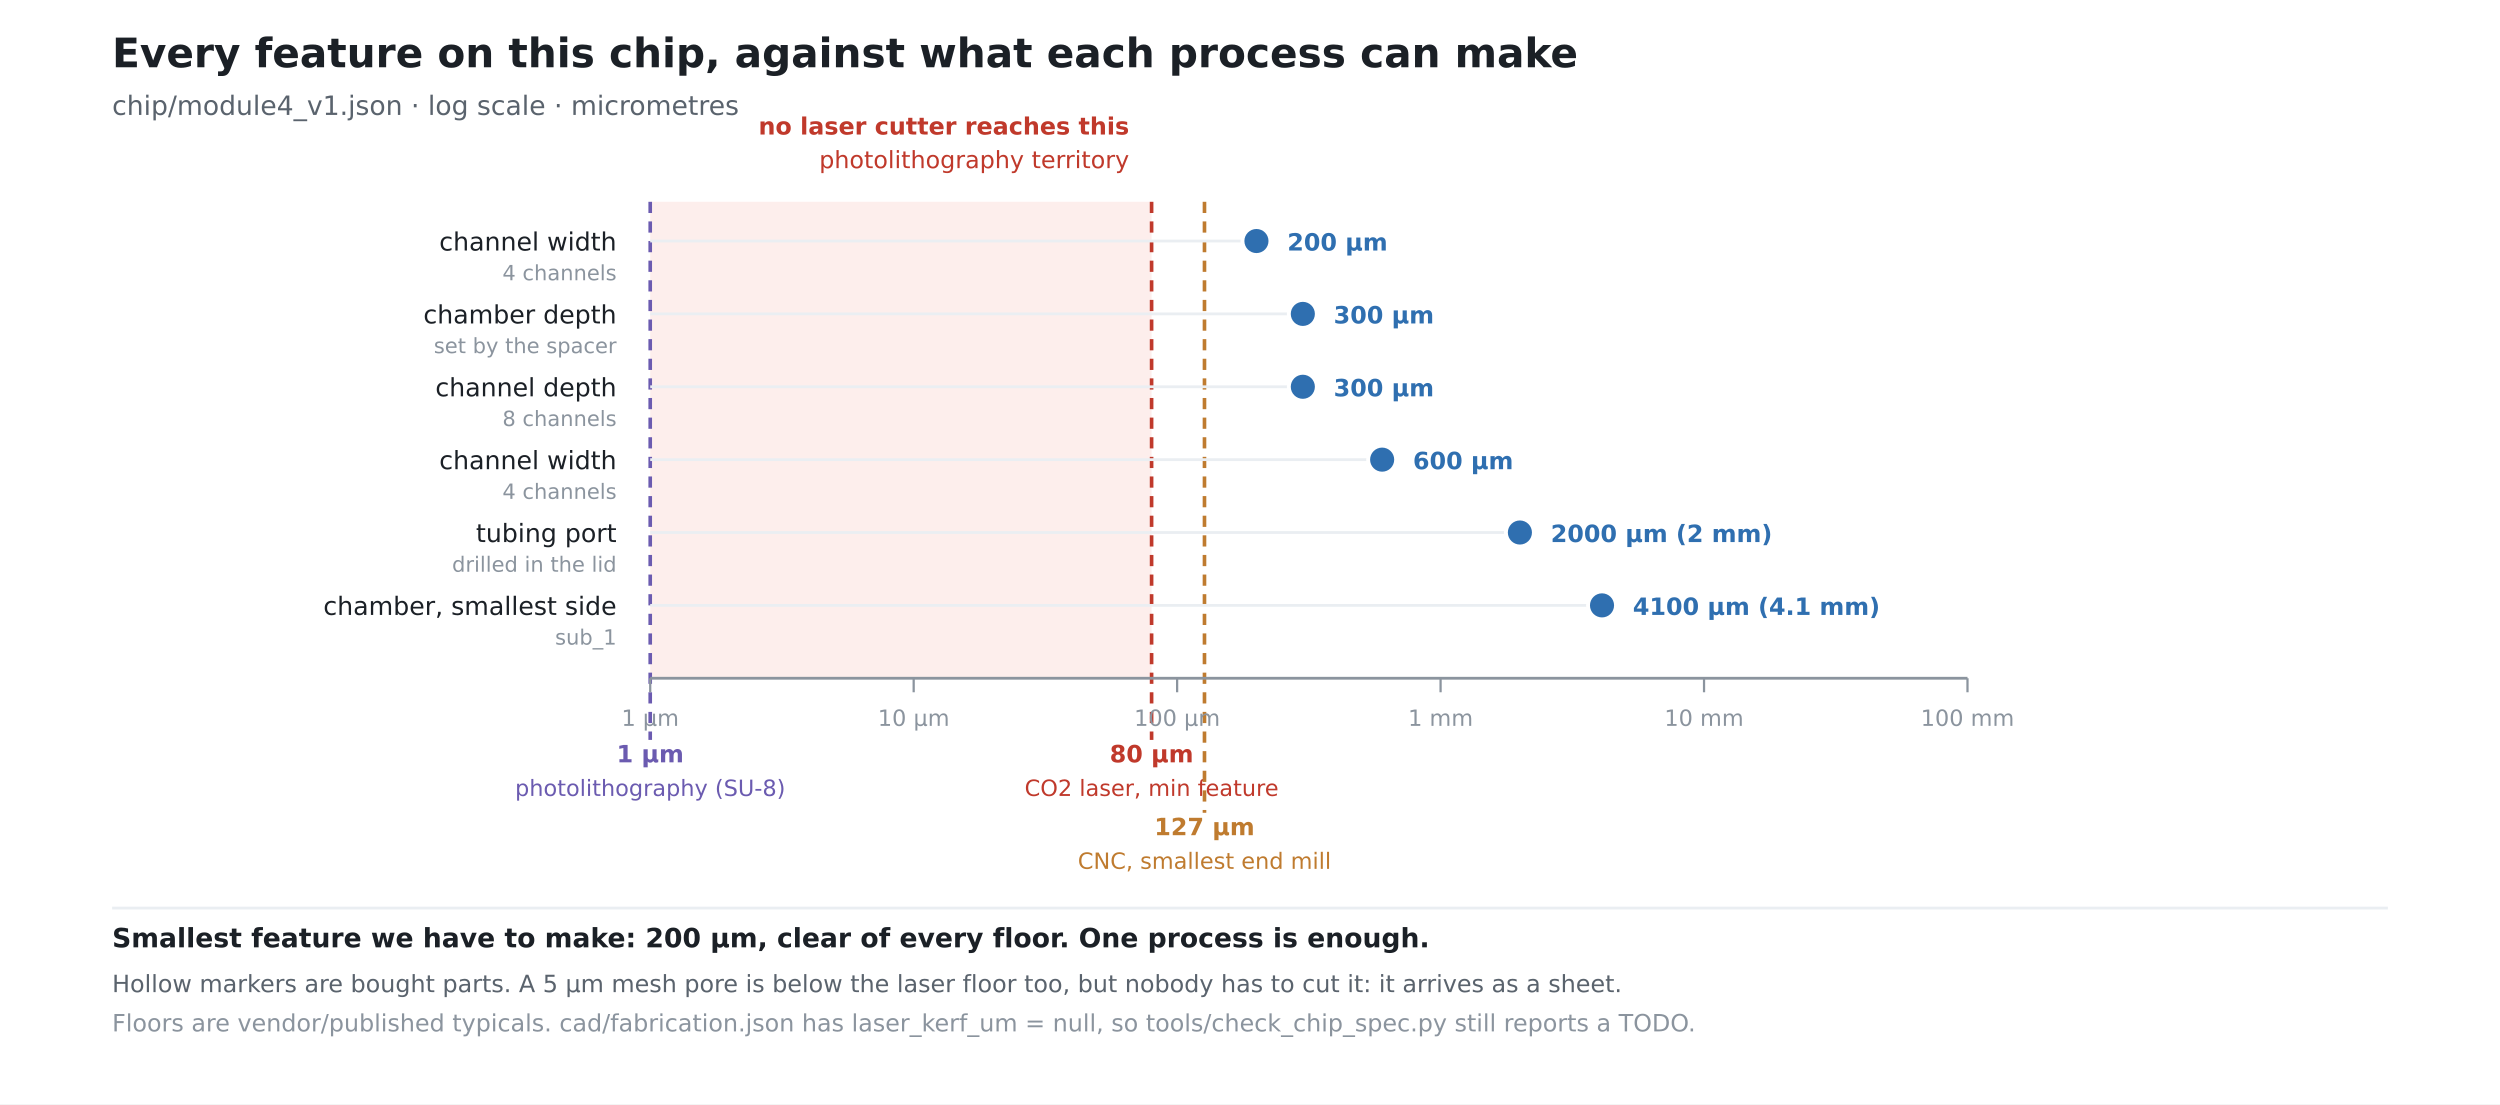
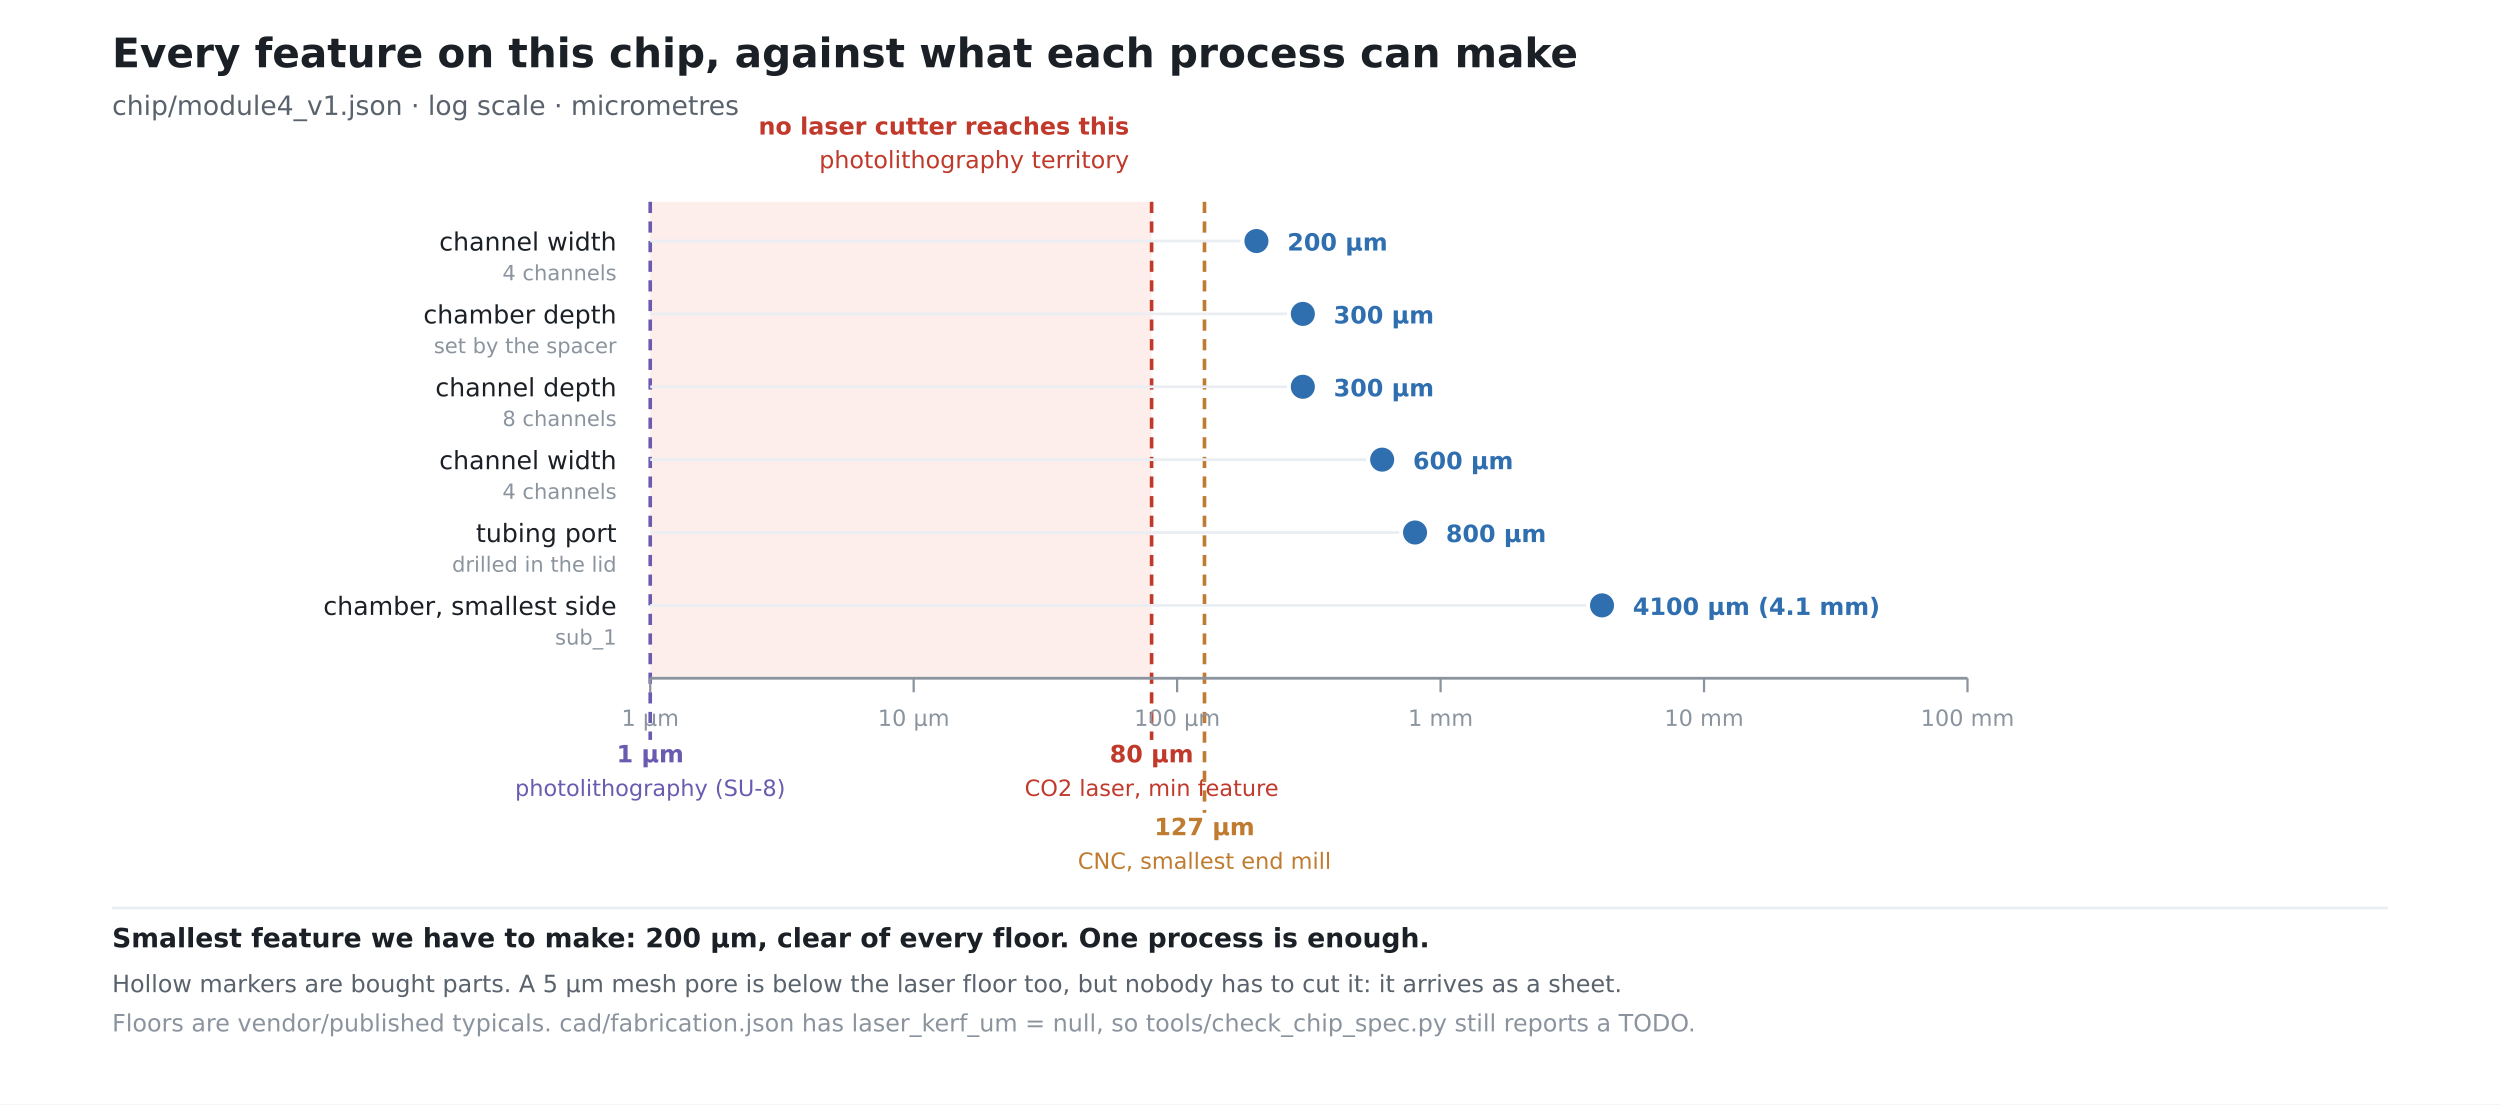
<svg xmlns="http://www.w3.org/2000/svg" width="892" height="394" viewBox="0 0 892 394" role="img" aria-label="module4_v1: feature sizes against the process floors">
  <rect width="892" height="394" fill="#ffffff" />
  <text x="40" y="24" font-family="DejaVu Sans, Helvetica, Arial, sans-serif" font-size="14.5" fill="#1b2026" text-anchor="start" font-weight="bold">Every feature on this chip, against what each process can make</text>
  <text x="40" y="41" font-family="DejaVu Sans, Helvetica, Arial, sans-serif" font-size="9.5" fill="#5a636d" text-anchor="start">chip/module4_v1.json   ·   log scale   ·   micrometres</text>
  <rect x="232" y="72" width="178.89" height="170" fill="#fdeeec" stroke="none" />
  <text x="402.89" y="48" font-family="DejaVu Sans, Helvetica, Arial, sans-serif" font-size="8.5" fill="#c0392b" text-anchor="end" font-weight="bold">no laser cutter reaches this</text>
  <text x="402.89" y="60" font-family="DejaVu Sans, Helvetica, Arial, sans-serif" font-size="8.5" fill="#c0392b" text-anchor="end">photolithography territory</text>
  <line x1="232" y1="72" x2="232" y2="264" stroke="#6b5bb0" stroke-width="1.3" stroke-dasharray="4 3" />
  <text x="232" y="272" font-family="DejaVu Sans, Helvetica, Arial, sans-serif" font-size="8.5" fill="#6b5bb0" text-anchor="middle" font-weight="bold">1 µm</text>
  <text x="232" y="284" font-family="DejaVu Sans, Helvetica, Arial, sans-serif" font-size="8" fill="#6b5bb0" text-anchor="middle">photolithography (SU-8)</text>
  <line x1="410.89" y1="72" x2="410.89" y2="264" stroke="#c0392b" stroke-width="1.3" stroke-dasharray="4 3" />
  <text x="410.89" y="272" font-family="DejaVu Sans, Helvetica, Arial, sans-serif" font-size="8.5" fill="#c0392b" text-anchor="middle" font-weight="bold">80 µm</text>
  <text x="410.89" y="284" font-family="DejaVu Sans, Helvetica, Arial, sans-serif" font-size="8" fill="#c0392b" text-anchor="middle">CO2 laser, min feature</text>
  <line x1="429.76" y1="72" x2="429.76" y2="290" stroke="#bf7b2f" stroke-width="1.3" stroke-dasharray="4 3" />
  <text x="429.76" y="298" font-family="DejaVu Sans, Helvetica, Arial, sans-serif" font-size="8.5" fill="#bf7b2f" text-anchor="middle" font-weight="bold">127 µm</text>
  <text x="429.76" y="310" font-family="DejaVu Sans, Helvetica, Arial, sans-serif" font-size="8" fill="#bf7b2f" text-anchor="middle">CNC, smallest end mill</text>
  <line x1="232" y1="242" x2="232" y2="247" stroke="#8b949e" stroke-width="0.8" />
  <text x="232" y="259" font-family="DejaVu Sans, Helvetica, Arial, sans-serif" font-size="8" fill="#8b949e" text-anchor="middle">1 µm</text>
  <line x1="326" y1="242" x2="326" y2="247" stroke="#8b949e" stroke-width="0.8" />
  <text x="326" y="259" font-family="DejaVu Sans, Helvetica, Arial, sans-serif" font-size="8" fill="#8b949e" text-anchor="middle">10 µm</text>
  <line x1="420" y1="242" x2="420" y2="247" stroke="#8b949e" stroke-width="0.8" />
  <text x="420" y="259" font-family="DejaVu Sans, Helvetica, Arial, sans-serif" font-size="8" fill="#8b949e" text-anchor="middle">100 µm</text>
  <line x1="514" y1="242" x2="514" y2="247" stroke="#8b949e" stroke-width="0.8" />
  <text x="514" y="259" font-family="DejaVu Sans, Helvetica, Arial, sans-serif" font-size="8" fill="#8b949e" text-anchor="middle">1 mm</text>
  <line x1="608" y1="242" x2="608" y2="247" stroke="#8b949e" stroke-width="0.8" />
  <text x="608" y="259" font-family="DejaVu Sans, Helvetica, Arial, sans-serif" font-size="8" fill="#8b949e" text-anchor="middle">10 mm</text>
  <line x1="702" y1="242" x2="702" y2="247" stroke="#8b949e" stroke-width="0.8" />
  <text x="702" y="259" font-family="DejaVu Sans, Helvetica, Arial, sans-serif" font-size="8" fill="#8b949e" text-anchor="middle">100 mm</text>
  <line x1="232" y1="242" x2="702" y2="242" stroke="#8b949e" stroke-width="1" />
  <line x1="232" y1="86" x2="448.3" y2="86" stroke="#eaeef2" stroke-width="1" />
  <circle cx="448.3" cy="86" r="5" fill="#2f6fb0" stroke="#ffffff" stroke-width="1.4" />
  <text x="220" y="89.4" font-family="DejaVu Sans, Helvetica, Arial, sans-serif" font-size="9" fill="#1b2026" text-anchor="end">channel width</text>
  <text x="220" y="100" font-family="DejaVu Sans, Helvetica, Arial, sans-serif" font-size="7.5" fill="#8b949e" text-anchor="end">4 channels</text>
  <text x="459.3" y="89.4" font-family="DejaVu Sans, Helvetica, Arial, sans-serif" font-size="8.5" fill="#2f6fb0" text-anchor="start" font-weight="bold">200 µm</text>
  <line x1="232" y1="112" x2="464.85" y2="112" stroke="#eaeef2" stroke-width="1" />
  <circle cx="464.85" cy="112" r="5" fill="#2f6fb0" stroke="#ffffff" stroke-width="1.4" />
  <text x="220" y="115.4" font-family="DejaVu Sans, Helvetica, Arial, sans-serif" font-size="9" fill="#1b2026" text-anchor="end">chamber depth</text>
  <text x="220" y="126" font-family="DejaVu Sans, Helvetica, Arial, sans-serif" font-size="7.5" fill="#8b949e" text-anchor="end">set by the spacer</text>
  <text x="475.85" y="115.4" font-family="DejaVu Sans, Helvetica, Arial, sans-serif" font-size="8.5" fill="#2f6fb0" text-anchor="start" font-weight="bold">300 µm</text>
  <line x1="232" y1="138" x2="464.85" y2="138" stroke="#eaeef2" stroke-width="1" />
  <circle cx="464.85" cy="138" r="5" fill="#2f6fb0" stroke="#ffffff" stroke-width="1.4" />
  <text x="220" y="141.4" font-family="DejaVu Sans, Helvetica, Arial, sans-serif" font-size="9" fill="#1b2026" text-anchor="end">channel depth</text>
  <text x="220" y="152" font-family="DejaVu Sans, Helvetica, Arial, sans-serif" font-size="7.5" fill="#8b949e" text-anchor="end">8 channels</text>
  <text x="475.85" y="141.4" font-family="DejaVu Sans, Helvetica, Arial, sans-serif" font-size="8.5" fill="#2f6fb0" text-anchor="start" font-weight="bold">300 µm</text>
  <line x1="232" y1="164" x2="493.15" y2="164" stroke="#eaeef2" stroke-width="1" />
  <circle cx="493.15" cy="164" r="5" fill="#2f6fb0" stroke="#ffffff" stroke-width="1.4" />
  <text x="220" y="167.4" font-family="DejaVu Sans, Helvetica, Arial, sans-serif" font-size="9" fill="#1b2026" text-anchor="end">channel width</text>
  <text x="220" y="178" font-family="DejaVu Sans, Helvetica, Arial, sans-serif" font-size="7.5" fill="#8b949e" text-anchor="end">4 channels</text>
  <text x="504.15" y="167.4" font-family="DejaVu Sans, Helvetica, Arial, sans-serif" font-size="8.5" fill="#2f6fb0" text-anchor="start" font-weight="bold">600 µm</text>
-   <line x1="232" y1="190" x2="542.3" y2="190" stroke="#eaeef2" stroke-width="1" />
-   <circle cx="542.3" cy="190" r="5" fill="#2f6fb0" stroke="#ffffff" stroke-width="1.4" />
+   <line x1="232" y1="190" x2="504.89" y2="190" stroke="#eaeef2" stroke-width="1" />
+   <circle cx="504.89" cy="190" r="5" fill="#2f6fb0" stroke="#ffffff" stroke-width="1.4" />
  <text x="220" y="193.4" font-family="DejaVu Sans, Helvetica, Arial, sans-serif" font-size="9" fill="#1b2026" text-anchor="end">tubing port</text>
  <text x="220" y="204" font-family="DejaVu Sans, Helvetica, Arial, sans-serif" font-size="7.5" fill="#8b949e" text-anchor="end">drilled in the lid</text>
-   <text x="553.3" y="193.4" font-family="DejaVu Sans, Helvetica, Arial, sans-serif" font-size="8.5" fill="#2f6fb0" text-anchor="start" font-weight="bold">2000 µm  (2 mm)</text>
+   <text x="515.89" y="193.4" font-family="DejaVu Sans, Helvetica, Arial, sans-serif" font-size="8.5" fill="#2f6fb0" text-anchor="start" font-weight="bold">800 µm</text>
  <line x1="232" y1="216" x2="571.6" y2="216" stroke="#eaeef2" stroke-width="1" />
  <circle cx="571.6" cy="216" r="5" fill="#2f6fb0" stroke="#ffffff" stroke-width="1.4" />
  <text x="220" y="219.4" font-family="DejaVu Sans, Helvetica, Arial, sans-serif" font-size="9" fill="#1b2026" text-anchor="end">chamber, smallest side</text>
  <text x="220" y="230" font-family="DejaVu Sans, Helvetica, Arial, sans-serif" font-size="7.5" fill="#8b949e" text-anchor="end">sub_1</text>
  <text x="582.6" y="219.4" font-family="DejaVu Sans, Helvetica, Arial, sans-serif" font-size="8.5" fill="#2f6fb0" text-anchor="start" font-weight="bold">4100 µm  (4.1 mm)</text>
  <line x1="40" y1="324" x2="852" y2="324" stroke="#eaeef2" stroke-width="1" />
  <text x="40" y="338" font-family="DejaVu Sans, Helvetica, Arial, sans-serif" font-size="9.5" fill="#1b2026" text-anchor="start" font-weight="bold">Smallest feature we have to make: 200 µm, clear of every floor. One process is enough.</text>
  <text x="40" y="354" font-family="DejaVu Sans, Helvetica, Arial, sans-serif" font-size="8.5" fill="#5a636d" text-anchor="start">Hollow markers are bought parts. A 5 µm mesh pore is below the laser floor too, but nobody has to cut it: it arrives as a sheet.</text>
  <text x="40" y="368" font-family="DejaVu Sans, Helvetica, Arial, sans-serif" font-size="8.5" fill="#8b949e" text-anchor="start">Floors are vendor/published typicals. cad/fabrication.json has laser_kerf_um = null, so tools/check_chip_spec.py still reports a TODO.</text>
</svg>
